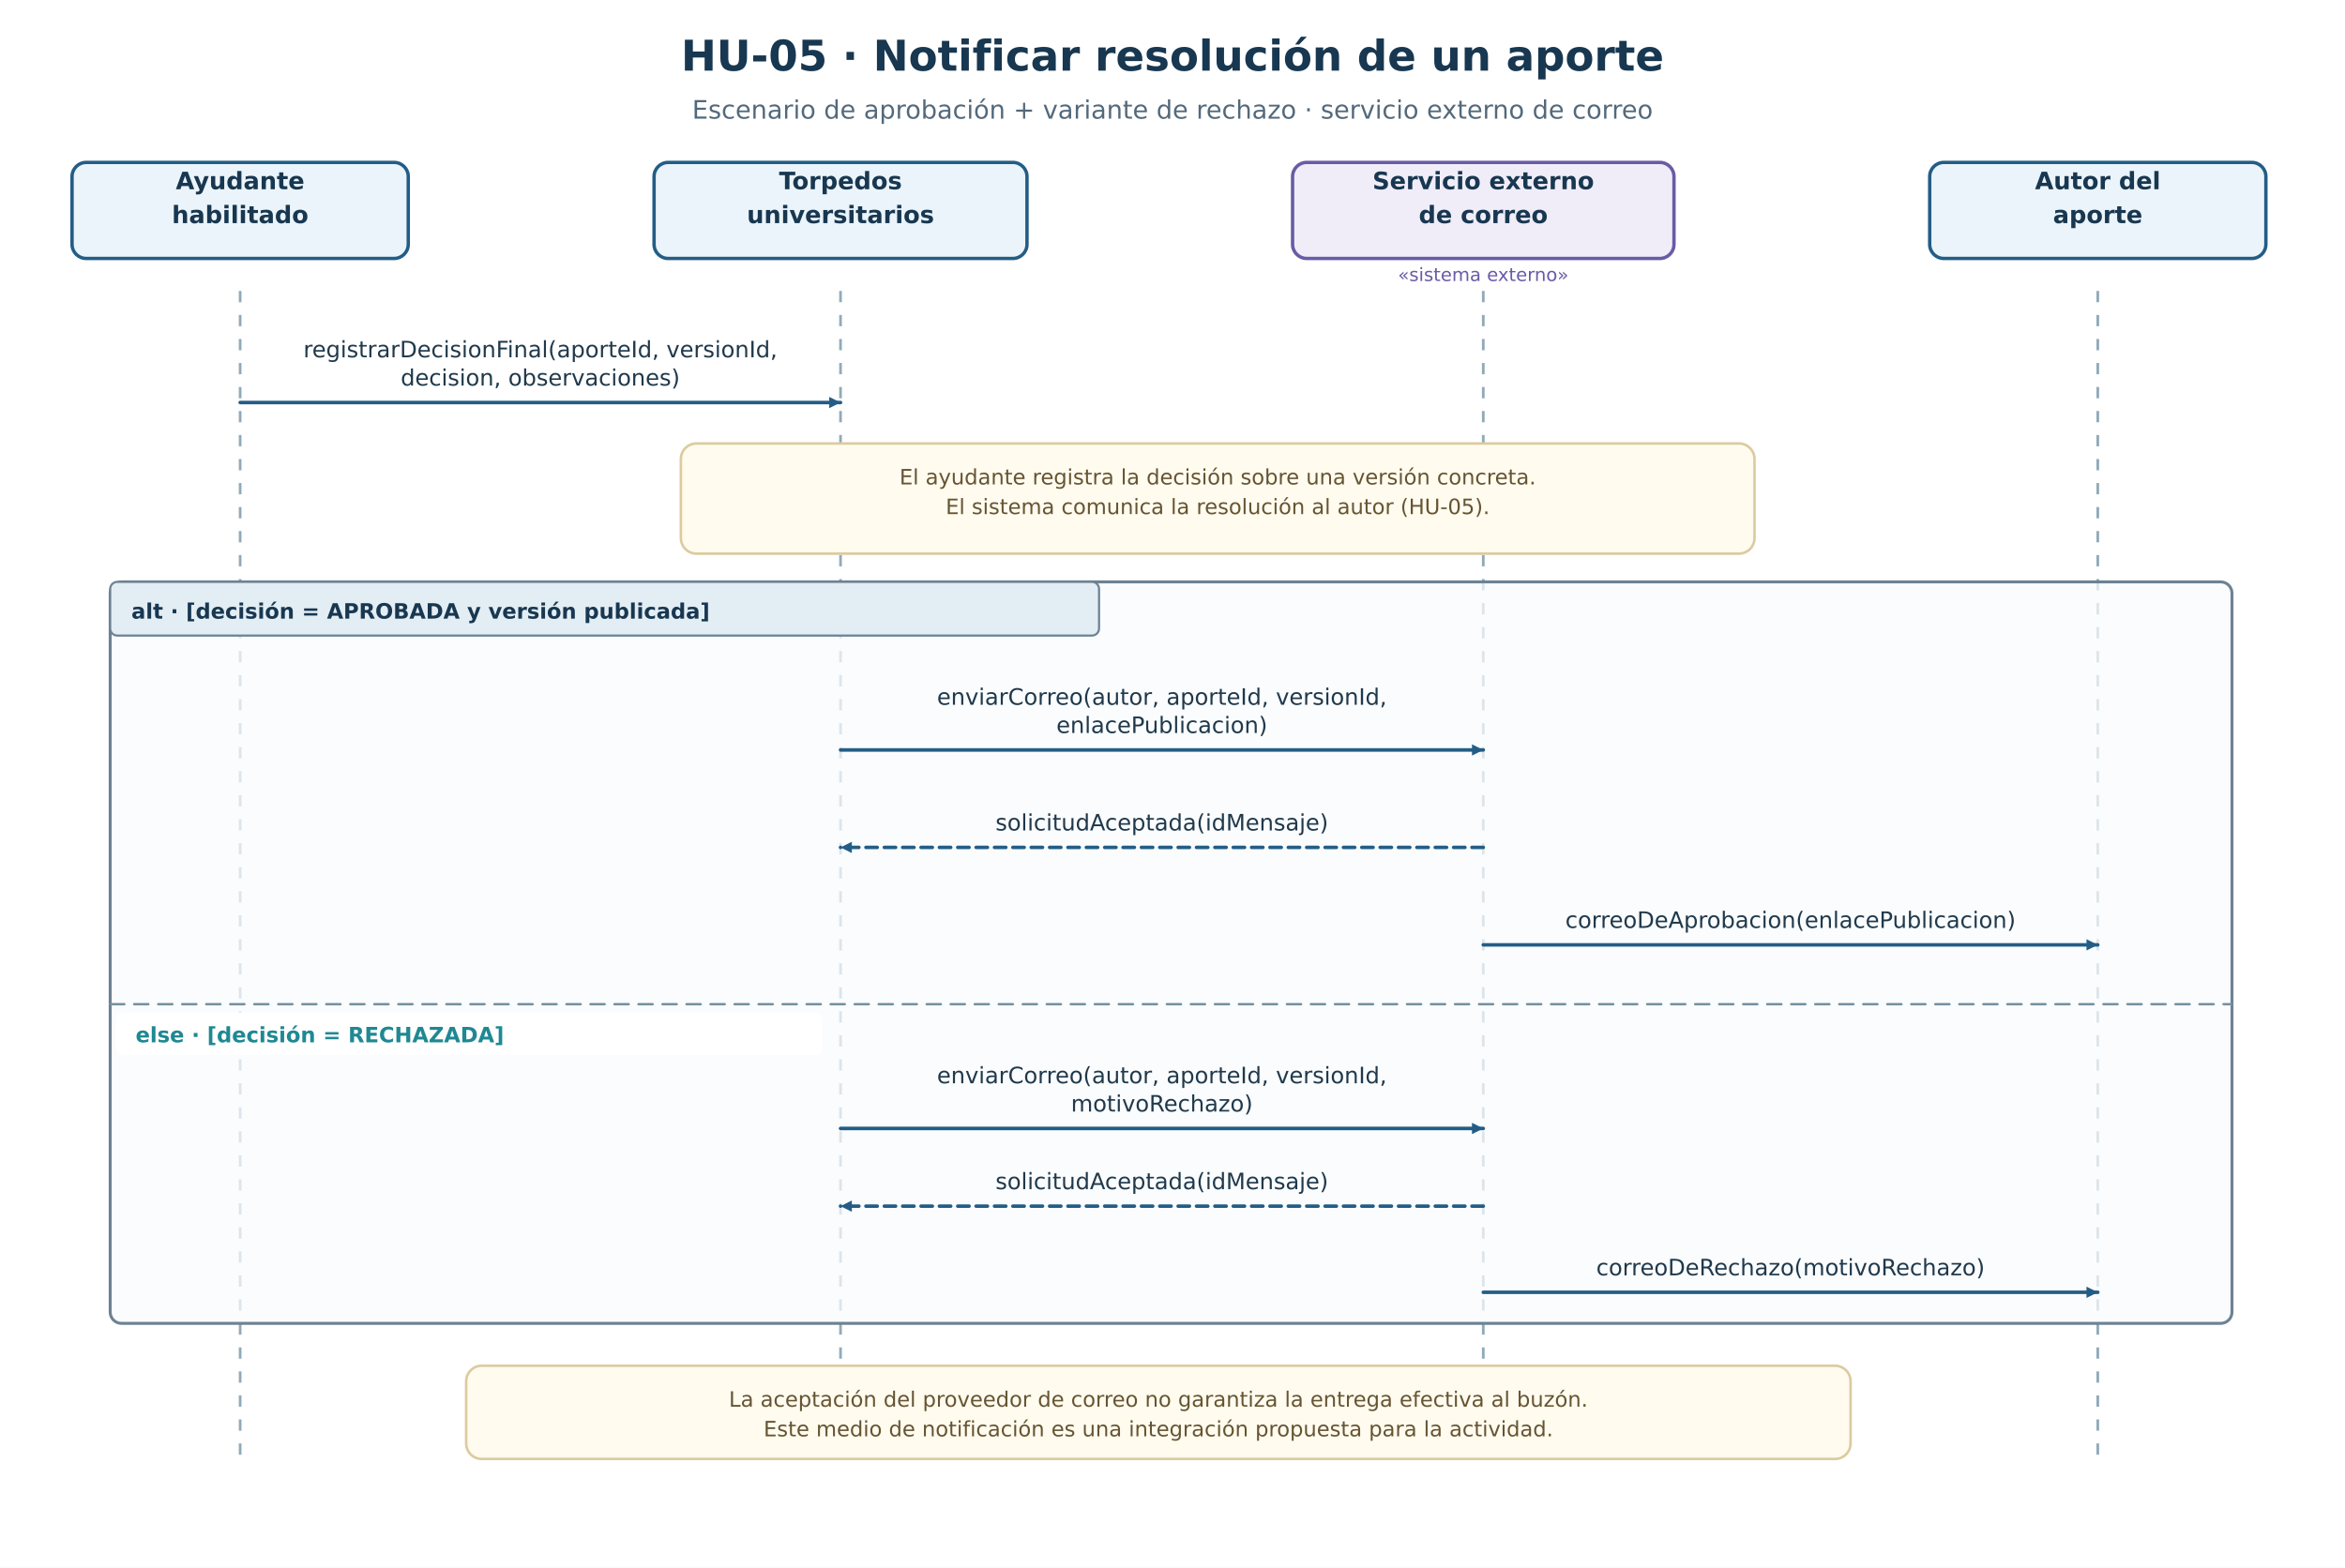
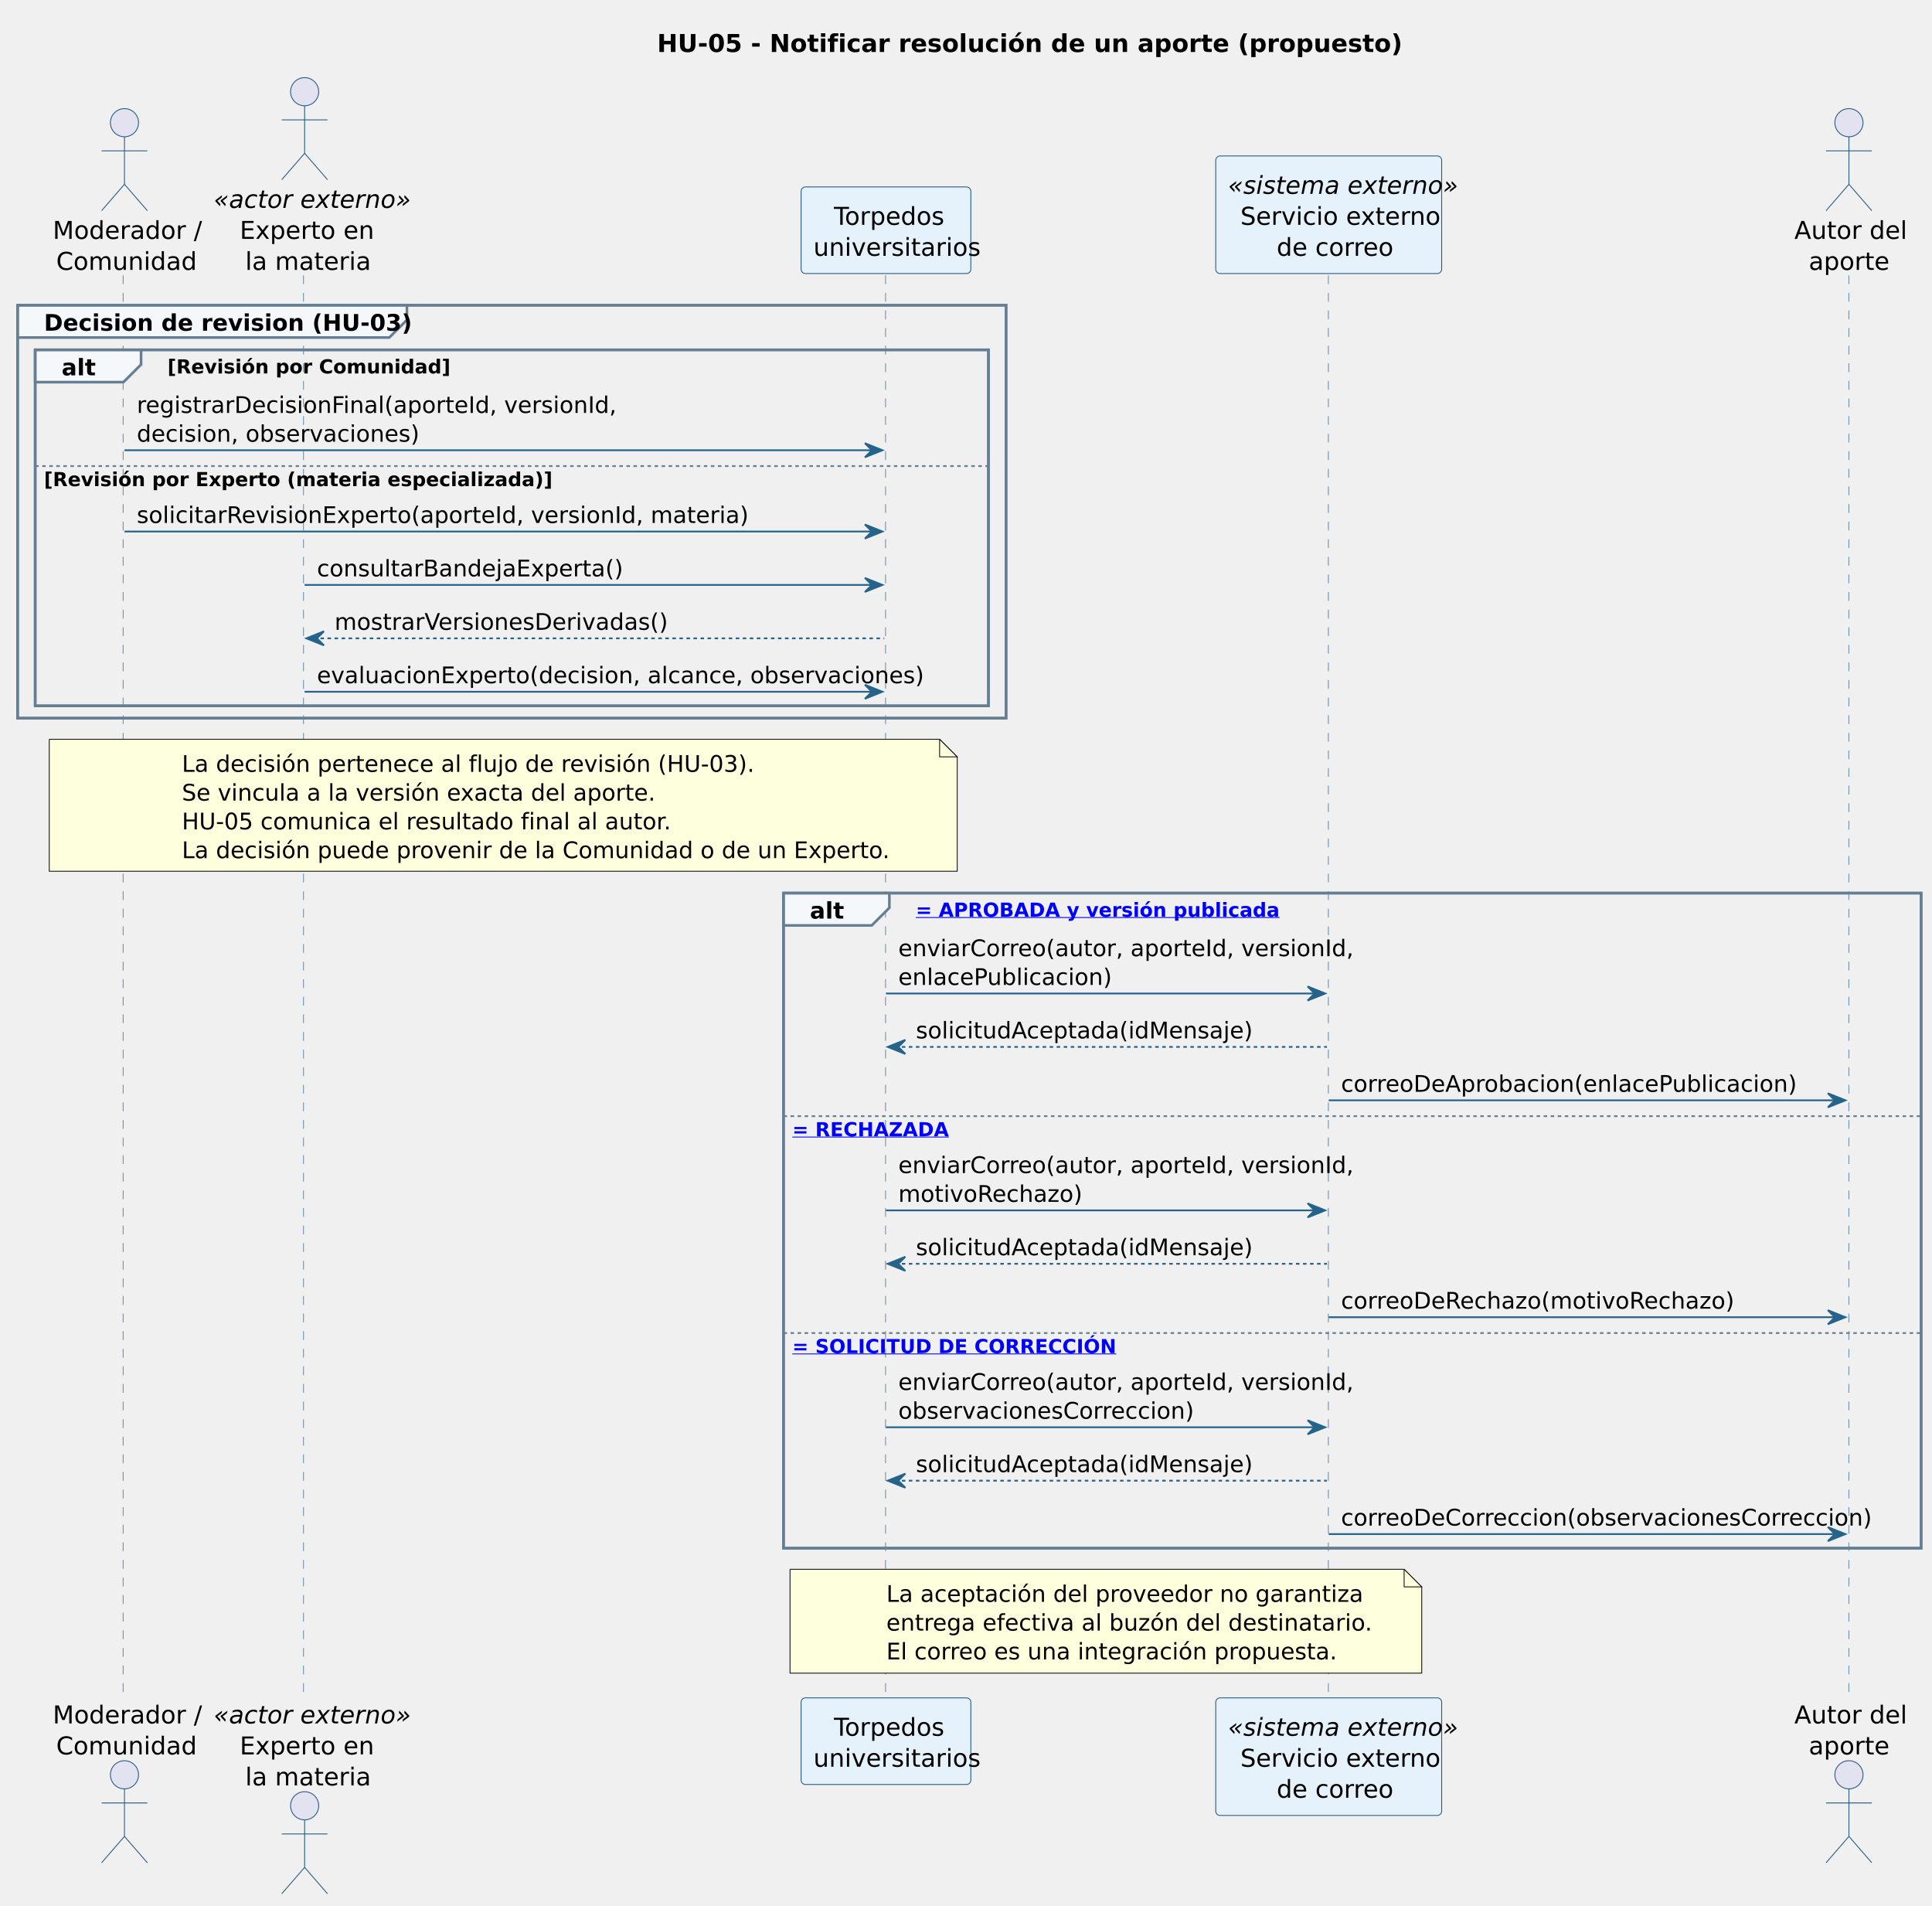
- <svg xmlns="http://www.w3.org/2000/svg" baseProfile="full" height="1110" version="1.1" viewBox="0 0 1660 1110" width="1660">
-   <defs>
-     <marker id="arr" markerHeight="10" markerUnits="userSpaceOnUse" markerWidth="11" orient="auto" refX="9" refY="5">
-       <path d="M1,1 L9,5 L1,9 Z" fill="#235D86" />
-     </marker>
-     <marker id="arr-m" markerHeight="10" markerUnits="userSpaceOnUse" markerWidth="11" orient="auto" refX="9" refY="5">
-       <path d="M1,1 L9,5 L1,9 Z" fill="#6A5BA5" />
-     </marker>
-   </defs>
-   <rect fill="white" height="1110" width="1660" x="0" y="0" />
-   <text fill="#183750" font-family="DejaVu Sans, sans-serif" font-size="30" font-weight="700" text-anchor="middle" x="830.0" y="50">HU-05 · Notificar resolución de un aporte</text>
-   <text fill="#53697B" font-family="DejaVu Sans, sans-serif" font-size="18" font-weight="normal" text-anchor="middle" x="830.0" y="84">Escenario de aprobación + variante de rechazo · servicio externo de correo</text>
-   <rect fill="#EBF4FA" height="68" rx="10" ry="10" stroke="#235D86" stroke-width="2.4" width="238" x="51.0" y="115" />
-   <text fill="#183750" font-family="DejaVu Sans, sans-serif" font-size="17" font-weight="600" text-anchor="middle" x="170" y="134">Ayudante</text>
-   <text fill="#183750" font-family="DejaVu Sans, sans-serif" font-size="17" font-weight="600" text-anchor="middle" x="170" y="158">habilitado</text>
-   <line stroke="#91AAB8" stroke-dasharray="8,9" stroke-width="1.9" x1="170" x2="170" y1="206" y2="1030" />
-   <rect fill="#EBF4FA" height="68" rx="10" ry="10" stroke="#235D86" stroke-width="2.4" width="264" x="463.0" y="115" />
-   <text fill="#183750" font-family="DejaVu Sans, sans-serif" font-size="17" font-weight="600" text-anchor="middle" x="595" y="134">Torpedos</text>
-   <text fill="#183750" font-family="DejaVu Sans, sans-serif" font-size="17" font-weight="600" text-anchor="middle" x="595" y="158">universitarios</text>
-   <line stroke="#91AAB8" stroke-dasharray="8,9" stroke-width="1.9" x1="595" x2="595" y1="206" y2="1030" />
-   <rect fill="#F0EDF9" height="68" rx="10" ry="10" stroke="#6A5BA5" stroke-width="2.4" width="270" x="915.0" y="115" />
-   <text fill="#183750" font-family="DejaVu Sans, sans-serif" font-size="17" font-weight="600" text-anchor="middle" x="1050" y="134">Servicio externo</text>
-   <text fill="#183750" font-family="DejaVu Sans, sans-serif" font-size="17" font-weight="600" text-anchor="middle" x="1050" y="158">de correo</text>
-   <text fill="#6A5BA5" font-family="DejaVu Sans, sans-serif" font-size="13" font-weight="normal" text-anchor="middle" x="1050" y="199">«sistema externo»</text>
-   <line stroke="#91AAB8" stroke-dasharray="8,9" stroke-width="1.9" x1="1050" x2="1050" y1="206" y2="1030" />
-   <rect fill="#EBF4FA" height="68" rx="10" ry="10" stroke="#235D86" stroke-width="2.4" width="238" x="1366.0" y="115" />
-   <text fill="#183750" font-family="DejaVu Sans, sans-serif" font-size="17" font-weight="600" text-anchor="middle" x="1485" y="134">Autor del</text>
-   <text fill="#183750" font-family="DejaVu Sans, sans-serif" font-size="17" font-weight="600" text-anchor="middle" x="1485" y="158">aporte</text>
-   <line stroke="#91AAB8" stroke-dasharray="8,9" stroke-width="1.9" x1="1485" x2="1485" y1="206" y2="1030" />
-   <rect fill="#F8FBFD" fill-opacity="0.73" height="525" rx="8" ry="8" stroke="#6D8294" stroke-width="2.1" width="1502" x="78" y="412" />
-   <rect fill="#E3EDF4" height="38" rx="5" ry="5" stroke="#6D8294" stroke-width="1.5" width="700" x="78" y="412" />
-   <text fill="#183750" font-family="DejaVu Sans, sans-serif" font-size="15" font-weight="700" text-anchor="start" x="93" y="438">alt · [decisión = APROBADA y versión publicada]</text>
-   <line fill="none" stroke="#758FA0" stroke-dasharray="10,7" stroke-linecap="round" stroke-width="1.7" x1="78" x2="1580" y1="711" y2="711" />
-   <rect fill="white" height="30" rx="5" ry="5" width="500" x="82" y="717" />
-   <text fill="#1F8893" font-family="DejaVu Sans, sans-serif" font-size="15" font-weight="600" text-anchor="start" x="96" y="738">else · [decisión = RECHAZADA]</text>
-   <line fill="none" marker-end="url(#arr)" stroke="#235D86" stroke-linecap="round" stroke-width="2.5" x1="170" x2="595" y1="285" y2="285" />
-   <text fill="#20394B" font-family="DejaVu Sans, sans-serif" font-size="16" font-weight="normal" text-anchor="middle" x="382.5" y="253">registrarDecisionFinal(aporteId, versionId,</text>
-   <text fill="#20394B" font-family="DejaVu Sans, sans-serif" font-size="16" font-weight="normal" text-anchor="middle" x="382.5" y="273">decision, observaciones)</text>
-   <rect fill="#FFFBEF" height="78" rx="11" ry="11" stroke="#DCCB9F" stroke-width="1.8" width="760" x="482" y="314" />
-   <text fill="#665432" font-family="DejaVu Sans, sans-serif" font-size="15" font-weight="normal" text-anchor="middle" x="862.0" y="343">El ayudante registra la decisión sobre una versión concreta.</text>
-   <text fill="#665432" font-family="DejaVu Sans, sans-serif" font-size="15" font-weight="normal" text-anchor="middle" x="862.0" y="364">El sistema comunica la resolución al autor (HU-05).</text>
-   <line fill="none" marker-end="url(#arr)" stroke="#235D86" stroke-linecap="round" stroke-width="2.5" x1="595" x2="1050" y1="531" y2="531" />
-   <text fill="#20394B" font-family="DejaVu Sans, sans-serif" font-size="16" font-weight="normal" text-anchor="middle" x="822.5" y="499">enviarCorreo(autor, aporteId, versionId,</text>
-   <text fill="#20394B" font-family="DejaVu Sans, sans-serif" font-size="16" font-weight="normal" text-anchor="middle" x="822.5" y="519">enlacePublicacion)</text>
-   <line fill="none" marker-end="url(#arr)" stroke="#235D86" stroke-dasharray="8,5" stroke-linecap="round" stroke-width="2.5" x1="1050" x2="595" y1="600" y2="600" />
-   <text fill="#20394B" font-family="DejaVu Sans, sans-serif" font-size="16" font-weight="normal" text-anchor="middle" x="822.5" y="588">solicitudAceptada(idMensaje)</text>
-   <line fill="none" marker-end="url(#arr)" stroke="#235D86" stroke-linecap="round" stroke-width="2.5" x1="1050" x2="1485" y1="669" y2="669" />
-   <text fill="#20394B" font-family="DejaVu Sans, sans-serif" font-size="16" font-weight="normal" text-anchor="middle" x="1267.5" y="657">correoDeAprobacion(enlacePublicacion)</text>
-   <line fill="none" marker-end="url(#arr)" stroke="#235D86" stroke-linecap="round" stroke-width="2.5" x1="595" x2="1050" y1="799" y2="799" />
-   <text fill="#20394B" font-family="DejaVu Sans, sans-serif" font-size="16" font-weight="normal" text-anchor="middle" x="822.5" y="767">enviarCorreo(autor, aporteId, versionId,</text>
-   <text fill="#20394B" font-family="DejaVu Sans, sans-serif" font-size="16" font-weight="normal" text-anchor="middle" x="822.5" y="787">motivoRechazo)</text>
-   <line fill="none" marker-end="url(#arr)" stroke="#235D86" stroke-dasharray="8,5" stroke-linecap="round" stroke-width="2.5" x1="1050" x2="595" y1="854" y2="854" />
-   <text fill="#20394B" font-family="DejaVu Sans, sans-serif" font-size="16" font-weight="normal" text-anchor="middle" x="822.5" y="842">solicitudAceptada(idMensaje)</text>
-   <line fill="none" marker-end="url(#arr)" stroke="#235D86" stroke-linecap="round" stroke-width="2.5" x1="1050" x2="1485" y1="915" y2="915" />
-   <text fill="#20394B" font-family="DejaVu Sans, sans-serif" font-size="16" font-weight="normal" text-anchor="middle" x="1267.5" y="903">correoDeRechazo(motivoRechazo)</text>
-   <rect fill="#FFFBEF" height="66" rx="11" ry="11" stroke="#DCCB9F" stroke-width="1.8" width="980" x="330" y="967" />
-   <text fill="#665432" font-family="DejaVu Sans, sans-serif" font-size="15" font-weight="normal" text-anchor="middle" x="820.0" y="996">La aceptación del proveedor de correo no garantiza la entrega efectiva al buzón.</text>
-   <text fill="#665432" font-family="DejaVu Sans, sans-serif" font-size="15" font-weight="normal" text-anchor="middle" x="820.0" y="1017">Este medio de notificación es una integración propuesta para la actividad.</text>
+ <svg xmlns="http://www.w3.org/2000/svg" xmlns:xlink="http://www.w3.org/1999/xlink" contentStyleType="text/css" data-diagram-type="SEQUENCE" height="1083px" preserveAspectRatio="none" style="width:1098px;height:1083px;background:#FFFFFF;" version="1.1" viewBox="0 0 1098 1083" width="1098px" zoomAndPan="magnify">
+   <defs />
+   <g>
+     <text fill="#000000" font-family="DejaVu Sans" font-size="14" font-weight="bold" lengthAdjust="spacing" textLength="353.917" x="373.447" y="29.533">HU-05 - Notificar resolución de un aporte (propuesto)</text>
+     <rect fill="none" height="234.648" style="stroke:#647E93;stroke-width:1.5;" width="561.756" x="10" y="173.438" />
+     <rect fill="none" height="202.297" style="stroke:#647E93;stroke-width:1.5;" width="541.756" x="20" y="198.789" />
+     <rect fill="none" height="372.242" style="stroke:#647E93;stroke-width:1.5;" width="646.53" x="445.281" y="507.492" />
+     <g>
+       <rect fill="#000000" fill-opacity="0" height="809.352" width="8" x="66.741" y="156.438" />
+       <line style="stroke:#7093AB;stroke-width:0.5;stroke-dasharray:5.0,5.0;" x1="70" x2="70" y1="156.438" y2="965.789" />
+     </g>
+     <g>
+       <rect fill="#000000" fill-opacity="0" height="809.352" width="8" x="169.124" y="156.438" />
+       <line style="stroke:#7093AB;stroke-width:0.5;stroke-dasharray:5.0,5.0;" x1="172.482" x2="172.482" y1="156.438" y2="965.789" />
+     </g>
+     <g>
+       <rect fill="#000000" fill-opacity="0" height="809.352" width="8" x="499.519" y="156.438" />
+       <line style="stroke:#7093AB;stroke-width:0.5;stroke-dasharray:5.0,5.0;" x1="503.281" x2="503.281" y1="156.438" y2="965.789" />
+     </g>
+     <g>
+       <rect fill="#000000" fill-opacity="0" height="809.352" width="8" x="751.133" y="156.438" />
+       <line style="stroke:#7093AB;stroke-width:0.5;stroke-dasharray:5.0,5.0;" x1="754.937" x2="754.937" y1="156.438" y2="965.789" />
+     </g>
+     <g>
+       <rect fill="#000000" fill-opacity="0" height="809.352" width="8" x="1046.793" y="156.438" />
+       <line style="stroke:#7093AB;stroke-width:0.5;stroke-dasharray:5.0,5.0;" x1="1050.776" x2="1050.776" y1="156.438" y2="965.789" />
+     </g>
+     <g class="participant participant-head" data-participant="MOD">
+       <text fill="#000000" font-family="DejaVu Sans" font-size="14" lengthAdjust="spacing" textLength="75.482" x="30" y="135.752">Moderador /</text>
+       <text fill="#000000" font-family="DejaVu Sans" font-size="14" lengthAdjust="spacing" textLength="71.6" x="31.941" y="153.361">Comunidad</text>
+       <ellipse cx="70.741" cy="69.719" fill="#E2E2F0" rx="8" ry="8" style="stroke:#2A5D85;stroke-width:0.5;" />
+       <path d="M70.741,77.719 L70.741,104.719 M57.741,85.719 L83.741,85.719 M70.741,104.719 L57.741,119.719 M70.741,104.719 L83.741,119.719" fill="none" style="stroke:#2A5D85;stroke-width:0.5;" />
+     </g>
+     <g class="participant participant-tail" data-participant="MOD">
+       <text fill="#000000" font-family="DejaVu Sans" font-size="14" lengthAdjust="spacing" textLength="75.482" x="30" y="979.322">Moderador /</text>
+       <text fill="#000000" font-family="DejaVu Sans" font-size="14" lengthAdjust="spacing" textLength="71.6" x="31.941" y="996.932">Comunidad</text>
+       <ellipse cx="70.741" cy="1008.508" fill="#E2E2F0" rx="8" ry="8" style="stroke:#2A5D85;stroke-width:0.5;" />
+       <path d="M70.741,1016.508 L70.741,1043.508 M57.741,1024.508 L83.741,1024.508 M70.741,1043.508 L57.741,1058.508 M70.741,1043.508 L83.741,1058.508" fill="none" style="stroke:#2A5D85;stroke-width:0.5;" />
+     </g>
+     <g class="participant participant-head" data-participant="EXP">
+       <text fill="#000000" font-family="DejaVu Sans" font-size="14" font-style="italic" lengthAdjust="spacing" textLength="97.282" x="121.482" y="118.143">«actor externo»</text>
+       <text fill="#000000" font-family="DejaVu Sans" font-size="14" lengthAdjust="spacing" textLength="67.71" x="136.269" y="135.752">Experto en</text>
+       <text fill="#000000" font-family="DejaVu Sans" font-size="14" lengthAdjust="spacing" textLength="61.469" x="139.389" y="153.361">la materia</text>
+       <ellipse cx="173.124" cy="52.109" fill="#E2E2F0" rx="8" ry="8" style="stroke:#2A5D85;stroke-width:0.5;" />
+       <path d="M173.124,60.109 L173.124,87.109 M160.124,68.109 L186.124,68.109 M173.124,87.109 L160.124,102.109 M173.124,87.109 L186.124,102.109" fill="none" style="stroke:#2A5D85;stroke-width:0.5;" />
+     </g>
+     <g class="participant participant-tail" data-participant="EXP">
+       <text fill="#000000" font-family="DejaVu Sans" font-size="14" font-style="italic" lengthAdjust="spacing" textLength="97.282" x="121.482" y="979.322">«actor externo»</text>
+       <text fill="#000000" font-family="DejaVu Sans" font-size="14" lengthAdjust="spacing" textLength="67.71" x="136.269" y="996.932">Experto en</text>
+       <text fill="#000000" font-family="DejaVu Sans" font-size="14" lengthAdjust="spacing" textLength="61.469" x="139.389" y="1014.541">la materia</text>
+       <ellipse cx="173.124" cy="1026.117" fill="#E2E2F0" rx="8" ry="8" style="stroke:#2A5D85;stroke-width:0.5;" />
+       <path d="M173.124,1034.117 L173.124,1061.117 M160.124,1042.117 L186.124,1042.117 M173.124,1061.117 L160.124,1076.117 M173.124,1061.117 L186.124,1076.117" fill="none" style="stroke:#2A5D85;stroke-width:0.5;" />
+     </g>
+     <g class="participant participant-head" data-participant="SIS">
+       <rect fill="#E6F2FB" height="49.219" rx="2.5" ry="2.5" style="stroke:#2A5D85;stroke-width:0.5;" width="96.476" x="455.281" y="106.219" />
+       <text fill="#000000" font-family="DejaVu Sans" font-size="14" lengthAdjust="spacing" textLength="59.145" x="473.946" y="127.752">Torpedos</text>
+       <text fill="#000000" font-family="DejaVu Sans" font-size="14" lengthAdjust="spacing" textLength="82.476" x="462.281" y="145.361">universitarios</text>
+     </g>
+     <g class="participant participant-tail" data-participant="SIS">
+       <rect fill="#E6F2FB" height="49.219" rx="2.5" ry="2.5" style="stroke:#2A5D85;stroke-width:0.5;" width="96.476" x="455.281" y="964.789" />
+       <text fill="#000000" font-family="DejaVu Sans" font-size="14" lengthAdjust="spacing" textLength="59.145" x="473.946" y="986.322">Torpedos</text>
+       <text fill="#000000" font-family="DejaVu Sans" font-size="14" lengthAdjust="spacing" textLength="82.476" x="462.281" y="1003.932">universitarios</text>
+     </g>
+     <g class="participant participant-head" data-participant="COR">
+       <rect fill="#E6F2FB" height="66.828" rx="2.5" ry="2.5" style="stroke:#2A5D85;stroke-width:0.5;" width="128.393" x="690.937" y="88.609" />
+       <text fill="#000000" font-family="DejaVu Sans" font-size="14" font-style="italic" lengthAdjust="spacing" textLength="114.393" x="697.937" y="110.143">«sistema externo»</text>
+       <text fill="#000000" font-family="DejaVu Sans" font-size="14" lengthAdjust="spacing" textLength="100.379" x="704.943" y="127.752">Servicio externo</text>
+       <text fill="#000000" font-family="DejaVu Sans" font-size="14" lengthAdjust="spacing" textLength="59.145" x="725.561" y="145.361">de correo</text>
+     </g>
+     <g class="participant participant-tail" data-participant="COR">
+       <rect fill="#E6F2FB" height="66.828" rx="2.5" ry="2.5" style="stroke:#2A5D85;stroke-width:0.5;" width="128.393" x="690.937" y="964.789" />
+       <text fill="#000000" font-family="DejaVu Sans" font-size="14" font-style="italic" lengthAdjust="spacing" textLength="114.393" x="697.937" y="986.322">«sistema externo»</text>
+       <text fill="#000000" font-family="DejaVu Sans" font-size="14" lengthAdjust="spacing" textLength="100.379" x="704.943" y="1003.932">Servicio externo</text>
+       <text fill="#000000" font-family="DejaVu Sans" font-size="14" lengthAdjust="spacing" textLength="59.145" x="725.561" y="1021.541">de correo</text>
+     </g>
+     <g class="participant participant-head" data-participant="AUT">
+       <text fill="#000000" font-family="DejaVu Sans" font-size="14" lengthAdjust="spacing" textLength="56.034" x="1019.776" y="135.752">Autor del</text>
+       <text fill="#000000" font-family="DejaVu Sans" font-size="14" lengthAdjust="spacing" textLength="39.696" x="1027.945" y="153.361">aporte</text>
+       <ellipse cx="1050.793" cy="69.719" fill="#E2E2F0" rx="8" ry="8" style="stroke:#2A5D85;stroke-width:0.5;" />
+       <path d="M1050.793,77.719 L1050.793,104.719 M1037.793,85.719 L1063.793,85.719 M1050.793,104.719 L1037.793,119.719 M1050.793,104.719 L1063.793,119.719" fill="none" style="stroke:#2A5D85;stroke-width:0.5;" />
+     </g>
+     <g class="participant participant-tail" data-participant="AUT">
+       <text fill="#000000" font-family="DejaVu Sans" font-size="14" lengthAdjust="spacing" textLength="56.034" x="1019.776" y="979.322">Autor del</text>
+       <text fill="#000000" font-family="DejaVu Sans" font-size="14" lengthAdjust="spacing" textLength="39.696" x="1027.945" y="996.932">aporte</text>
+       <ellipse cx="1050.793" cy="1008.508" fill="#E2E2F0" rx="8" ry="8" style="stroke:#2A5D85;stroke-width:0.5;" />
+       <path d="M1050.793,1016.508 L1050.793,1043.508 M1037.793,1024.508 L1063.793,1024.508 M1050.793,1043.508 L1037.793,1058.508 M1050.793,1043.508 L1063.793,1058.508" fill="none" style="stroke:#2A5D85;stroke-width:0.5;" />
+     </g>
+     <path d="M10,173.438 L231.268,173.438 L231.268,181.789 L221.268,191.789 L10,191.789 L10,173.438" fill="#F5F8FB" style="stroke:#647E93;stroke-width:1.5;" />
+     <rect fill="none" height="234.648" style="stroke:#647E93;stroke-width:1.5;" width="561.756" x="10" y="173.438" />
+     <text fill="#000000" font-family="DejaVu Sans" font-size="13" font-weight="bold" lengthAdjust="spacing" textLength="176.268" x="25" y="187.933">Decision de revision (HU-03)</text>
+     <path d="M20,198.789 L80.171,198.789 L80.171,207.141 L70.171,217.141 L20,217.141 L20,198.789" fill="#F5F8FB" style="stroke:#647E93;stroke-width:1.5;" />
+     <rect fill="none" height="202.297" style="stroke:#647E93;stroke-width:1.5;" width="541.756" x="20" y="198.789" />
+     <text fill="#000000" font-family="DejaVu Sans" font-size="13" font-weight="bold" lengthAdjust="spacing" textLength="15.171" x="35" y="213.284">alt</text>
+     <text fill="#000000" font-family="DejaVu Sans" font-size="11" font-weight="bold" lengthAdjust="spacing" textLength="137.5" x="95.171" y="212.208">[Revisión por Comunidad]</text>
+     <g class="message" data-participant-1="MOD" data-participant-2="SIS">
+       <polygon fill="#26638A" points="491.519,251.844,501.519,255.844,491.519,259.844,495.519,255.844" style="stroke:#26638A;stroke-width:1;" />
+       <line style="stroke:#26638A;stroke-width:1;" x1="70.741" x2="497.519" y1="255.844" y2="255.844" />
+       <text fill="#000000" font-family="DejaVu Sans" font-size="13" lengthAdjust="spacing" textLength="241.325" x="77.741" y="234.636">registrarDecisionFinal(aporteId, versionId,</text>
+       <text fill="#000000" font-family="DejaVu Sans" font-size="13" lengthAdjust="spacing" textLength="143.076" x="77.741" y="250.987">decision, observaciones)</text>
+     </g>
+     <line style="stroke:#647E93;stroke-width:1;stroke-dasharray:2.0,2.0;" x1="20" x2="561.756" y1="264.844" y2="264.844" />
+     <text fill="#000000" font-family="DejaVu Sans" font-size="11" font-weight="bold" lengthAdjust="spacing" textLength="241.463" x="25" y="276.263">[Revisión por Experto (materia especializada)]</text>
+     <g class="message" data-participant-1="MOD" data-participant-2="SIS">
+       <polygon fill="#26638A" points="491.519,298.031,501.519,302.031,491.519,306.031,495.519,302.031" style="stroke:#26638A;stroke-width:1;" />
+       <line style="stroke:#26638A;stroke-width:1;" x1="70.741" x2="497.519" y1="302.031" y2="302.031" />
+       <text fill="#000000" font-family="DejaVu Sans" font-size="13" lengthAdjust="spacing" textLength="305.627" x="77.741" y="297.175">solicitarRevisionExperto(aporteId, versionId, materia)</text>
+     </g>
+     <g class="message" data-participant-1="EXP" data-participant-2="SIS">
+       <polygon fill="#26638A" points="491.519,328.383,501.519,332.383,491.519,336.383,495.519,332.383" style="stroke:#26638A;stroke-width:1;" />
+       <line style="stroke:#26638A;stroke-width:1;" x1="173.124" x2="497.519" y1="332.383" y2="332.383" />
+       <text fill="#000000" font-family="DejaVu Sans" font-size="13" lengthAdjust="spacing" textLength="153.918" x="180.124" y="327.526">consultarBandejaExperta()</text>
+     </g>
+     <g class="message" data-participant-1="SIS" data-participant-2="EXP">
+       <polygon fill="#26638A" points="184.124,358.734,174.124,362.734,184.124,366.734,180.124,362.734" style="stroke:#26638A;stroke-width:1;" />
+       <line style="stroke:#26638A;stroke-width:1;stroke-dasharray:2.0,2.0;" x1="178.124" x2="502.519" y1="362.734" y2="362.734" />
+       <text fill="#000000" font-family="DejaVu Sans" font-size="13" lengthAdjust="spacing" textLength="169.051" x="190.124" y="357.878">mostrarVersionesDerivadas()</text>
+     </g>
+     <g class="message" data-participant-1="EXP" data-participant-2="SIS">
+       <polygon fill="#26638A" points="491.519,389.086,501.519,393.086,491.519,397.086,495.519,393.086" style="stroke:#26638A;stroke-width:1;" />
+       <line style="stroke:#26638A;stroke-width:1;" x1="173.124" x2="497.519" y1="393.086" y2="393.086" />
+       <text fill="#000000" font-family="DejaVu Sans" font-size="13" lengthAdjust="spacing" textLength="306.395" x="180.124" y="388.229">evaluacionExperto(decision, alcance, observaciones)</text>
+     </g>
+     <path d="M28,420.086 L28,495.086 L544,495.086 L544,430.086 L534,420.086 L28,420.086" fill="#FEFFDD" style="stroke:#181818;stroke-width:0.5;" />
+     <path d="M534,420.086 L534,430.086 L544,430.086 L534,420.086" fill="#FEFFDD" style="stroke:#181818;stroke-width:0.5;" />
+     <text fill="#000000" font-family="DejaVu Sans" font-size="13" lengthAdjust="spacing" textLength="288.317" x="103.369" y="438.581">La decisión pertenece al flujo de revisión (HU-03).</text>
+     <text fill="#000000" font-family="DejaVu Sans" font-size="13" lengthAdjust="spacing" textLength="237.028" x="103.369" y="454.933">Se vincula a la versión exacta del aporte.</text>
+     <text fill="#000000" font-family="DejaVu Sans" font-size="13" lengthAdjust="spacing" textLength="245.68" x="103.369" y="471.284">HU-05 comunica el resultado final al autor.</text>
+     <text fill="#000000" font-family="DejaVu Sans" font-size="13" lengthAdjust="spacing" textLength="357.018" x="103.369" y="487.636">La decisión puede provenir de la Comunidad o de un Experto.</text>
+     <path d="M445.281,507.492 L505.452,507.492 L505.452,515.844 L495.452,525.844 L445.281,525.844 L445.281,507.492" fill="#F5F8FB" style="stroke:#647E93;stroke-width:1.5;" />
+     <rect fill="none" height="372.242" style="stroke:#647E93;stroke-width:1.5;" width="646.53" x="445.281" y="507.492" />
+     <text fill="#000000" font-family="DejaVu Sans" font-size="13" font-weight="bold" lengthAdjust="spacing" textLength="15.171" x="460.281" y="521.987">alt</text>
+     <a href="decisión" target="_top" title="decisión" xlink:actuate="onRequest" xlink:href="decisión" xlink:show="new" xlink:title="decisión" xlink:type="simple">
+       <text fill="#0000FF" font-family="DejaVu Sans" font-size="11" font-weight="bold" lengthAdjust="spacing" text-decoration="underline" textLength="178.793" x="520.452" y="520.911">= APROBADA y versión publicada</text>
+     </a>
+     <g class="message" data-participant-1="SIS" data-participant-2="COR">
+       <polygon fill="#26638A" points="743.133,560.547,753.133,564.547,743.133,568.547,747.133,564.547" style="stroke:#26638A;stroke-width:1;" />
+       <line style="stroke:#26638A;stroke-width:1;" x1="503.519" x2="749.133" y1="564.547" y2="564.547" />
+       <text fill="#000000" font-family="DejaVu Sans" font-size="13" lengthAdjust="spacing" textLength="227.614" x="510.519" y="543.339">enviarCorreo(autor, aporteId, versionId,</text>
+       <text fill="#000000" font-family="DejaVu Sans" font-size="13" lengthAdjust="spacing" textLength="109.123" x="510.519" y="559.69">enlacePublicacion)</text>
+     </g>
+     <g class="message" data-participant-1="COR" data-participant-2="SIS">
+       <polygon fill="#26638A" points="514.519,590.898,504.519,594.898,514.519,598.898,510.519,594.898" style="stroke:#26638A;stroke-width:1;" />
+       <line style="stroke:#26638A;stroke-width:1;stroke-dasharray:2.0,2.0;" x1="508.519" x2="754.133" y1="594.898" y2="594.898" />
+       <text fill="#000000" font-family="DejaVu Sans" font-size="13" lengthAdjust="spacing" textLength="169.812" x="520.519" y="590.042">solicitudAceptada(idMensaje)</text>
+     </g>
+     <g class="message" data-participant-1="COR" data-participant-2="AUT">
+       <polygon fill="#26638A" points="1038.793,621.25,1048.793,625.25,1038.793,629.25,1042.793,625.25" style="stroke:#26638A;stroke-width:1;" />
+       <line style="stroke:#26638A;stroke-width:1;" x1="755.133" x2="1044.793" y1="625.25" y2="625.25" />
+       <text fill="#000000" font-family="DejaVu Sans" font-size="13" lengthAdjust="spacing" textLength="232.686" x="762.133" y="620.394">correoDeAprobacion(enlacePublicacion)</text>
+     </g>
+     <line style="stroke:#647E93;stroke-width:1;stroke-dasharray:2.0,2.0;" x1="445.281" x2="1091.811" y1="634.25" y2="634.25" />
+     <a href="decisión" target="_top" title="decisión" xlink:actuate="onRequest" xlink:href="decisión" xlink:show="new" xlink:title="decisión" xlink:type="simple">
+       <text fill="#0000FF" font-family="DejaVu Sans" font-size="11" font-weight="bold" lengthAdjust="spacing" text-decoration="underline" textLength="79.143" x="450.281" y="645.669">= RECHAZADA</text>
+     </a>
+     <g class="message" data-participant-1="SIS" data-participant-2="COR">
+       <polygon fill="#26638A" points="743.133,683.789,753.133,687.789,743.133,691.789,747.133,687.789" style="stroke:#26638A;stroke-width:1;" />
+       <line style="stroke:#26638A;stroke-width:1;" x1="503.519" x2="749.133" y1="687.789" y2="687.789" />
+       <text fill="#000000" font-family="DejaVu Sans" font-size="13" lengthAdjust="spacing" textLength="227.614" x="510.519" y="666.581">enviarCorreo(autor, aporteId, versionId,</text>
+       <text fill="#000000" font-family="DejaVu Sans" font-size="13" lengthAdjust="spacing" textLength="93.926" x="510.519" y="682.933">motivoRechazo)</text>
+     </g>
+     <g class="message" data-participant-1="COR" data-participant-2="SIS">
+       <polygon fill="#26638A" points="514.519,714.141,504.519,718.141,514.519,722.141,510.519,718.141" style="stroke:#26638A;stroke-width:1;" />
+       <line style="stroke:#26638A;stroke-width:1;stroke-dasharray:2.0,2.0;" x1="508.519" x2="754.133" y1="718.141" y2="718.141" />
+       <text fill="#000000" font-family="DejaVu Sans" font-size="13" lengthAdjust="spacing" textLength="169.812" x="520.519" y="713.284">solicitudAceptada(idMensaje)</text>
+     </g>
+     <g class="message" data-participant-1="COR" data-participant-2="AUT">
+       <polygon fill="#26638A" points="1038.793,744.492,1048.793,748.492,1038.793,752.492,1042.793,748.492" style="stroke:#26638A;stroke-width:1;" />
+       <line style="stroke:#26638A;stroke-width:1;" x1="755.133" x2="1044.793" y1="748.492" y2="748.492" />
+       <text fill="#000000" font-family="DejaVu Sans" font-size="13" lengthAdjust="spacing" textLength="203.03" x="762.133" y="743.636">correoDeRechazo(motivoRechazo)</text>
+     </g>
+     <line style="stroke:#647E93;stroke-width:1;stroke-dasharray:2.0,2.0;" x1="445.281" x2="1091.811" y1="757.492" y2="757.492" />
+     <a href="decisión" target="_top" title="decisión" xlink:actuate="onRequest" xlink:href="decisión" xlink:show="new" xlink:title="decisión" xlink:type="simple">
+       <text fill="#0000FF" font-family="DejaVu Sans" font-size="11" font-weight="bold" lengthAdjust="spacing" text-decoration="underline" textLength="165.317" x="450.281" y="768.911">= SOLICITUD DE CORRECCIÓN</text>
+     </a>
+     <g class="message" data-participant-1="SIS" data-participant-2="COR">
+       <polygon fill="#26638A" points="743.133,807.031,753.133,811.031,743.133,815.031,747.133,811.031" style="stroke:#26638A;stroke-width:1;" />
+       <line style="stroke:#26638A;stroke-width:1;" x1="503.519" x2="749.133" y1="811.031" y2="811.031" />
+       <text fill="#000000" font-family="DejaVu Sans" font-size="13" lengthAdjust="spacing" textLength="227.614" x="510.519" y="789.823">enviarCorreo(autor, aporteId, versionId,</text>
+       <text fill="#000000" font-family="DejaVu Sans" font-size="13" lengthAdjust="spacing" textLength="151.011" x="510.519" y="806.175">observacionesCorreccion)</text>
+     </g>
+     <g class="message" data-participant-1="COR" data-participant-2="SIS">
+       <polygon fill="#26638A" points="514.519,837.383,504.519,841.383,514.519,845.383,510.519,841.383" style="stroke:#26638A;stroke-width:1;" />
+       <line style="stroke:#26638A;stroke-width:1;stroke-dasharray:2.0,2.0;" x1="508.519" x2="754.133" y1="841.383" y2="841.383" />
+       <text fill="#000000" font-family="DejaVu Sans" font-size="13" lengthAdjust="spacing" textLength="169.812" x="520.519" y="836.526">solicitudAceptada(idMensaje)</text>
+     </g>
+     <g class="message" data-participant-1="COR" data-participant-2="AUT">
+       <polygon fill="#26638A" points="1038.793,867.734,1048.793,871.734,1038.793,875.734,1042.793,871.734" style="stroke:#26638A;stroke-width:1;" />
+       <line style="stroke:#26638A;stroke-width:1;" x1="755.133" x2="1044.793" y1="871.734" y2="871.734" />
+       <text fill="#000000" font-family="DejaVu Sans" font-size="13" lengthAdjust="spacing" textLength="271.661" x="762.133" y="866.878">correoDeCorreccion(observacionesCorreccion)</text>
+     </g>
+     <path d="M449,891.734 L449,950.734 L808,950.734 L808,901.734 L798,891.734 L449,891.734" fill="#FEFFDD" style="stroke:#181818;stroke-width:0.5;" />
+     <path d="M798,891.734 L798,901.734 L808,901.734 L798,891.734" fill="#FEFFDD" style="stroke:#181818;stroke-width:0.5;" />
+     <text fill="#000000" font-family="DejaVu Sans" font-size="13" lengthAdjust="spacing" textLength="239.224" x="503.695" y="910.23">La aceptación del proveedor no garantiza</text>
+     <text fill="#000000" font-family="DejaVu Sans" font-size="13" lengthAdjust="spacing" textLength="240.659" x="503.695" y="926.581">entrega efectiva al buzón del destinatario.</text>
+     <text fill="#000000" font-family="DejaVu Sans" font-size="13" lengthAdjust="spacing" textLength="226.916" x="503.695" y="942.933">El correo es una integración propuesta.</text>
+   </g>
</svg>
